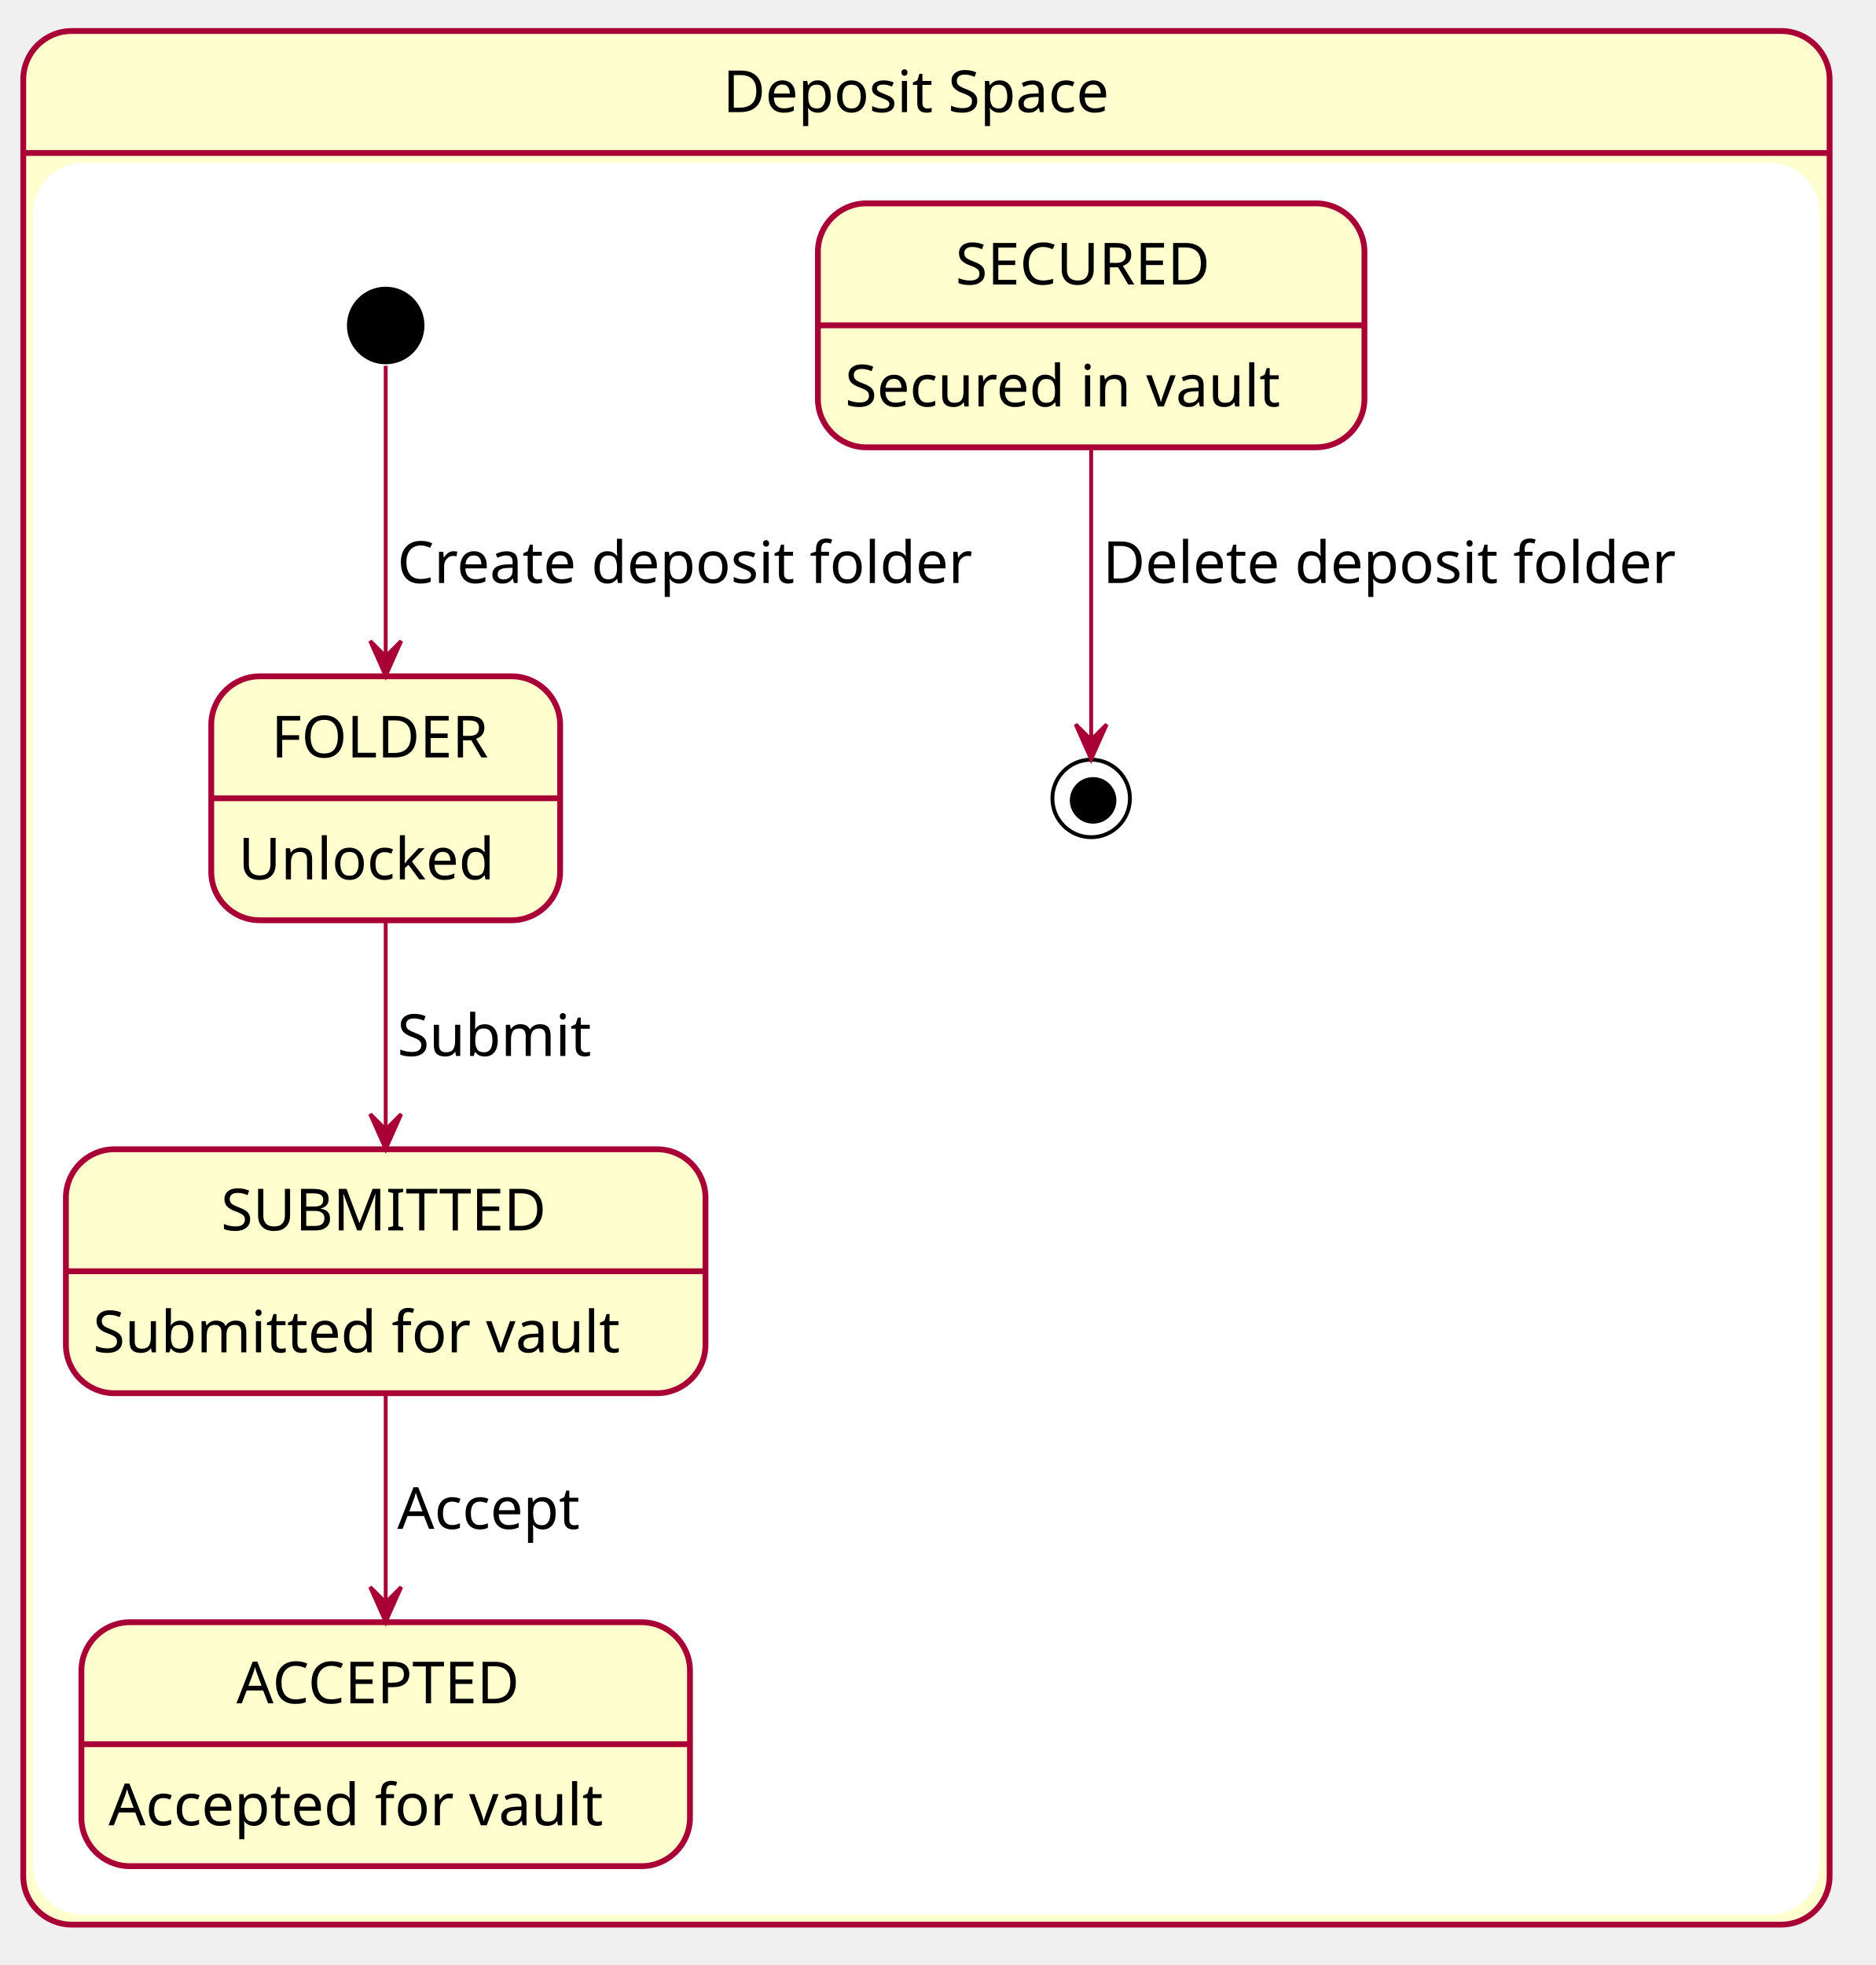
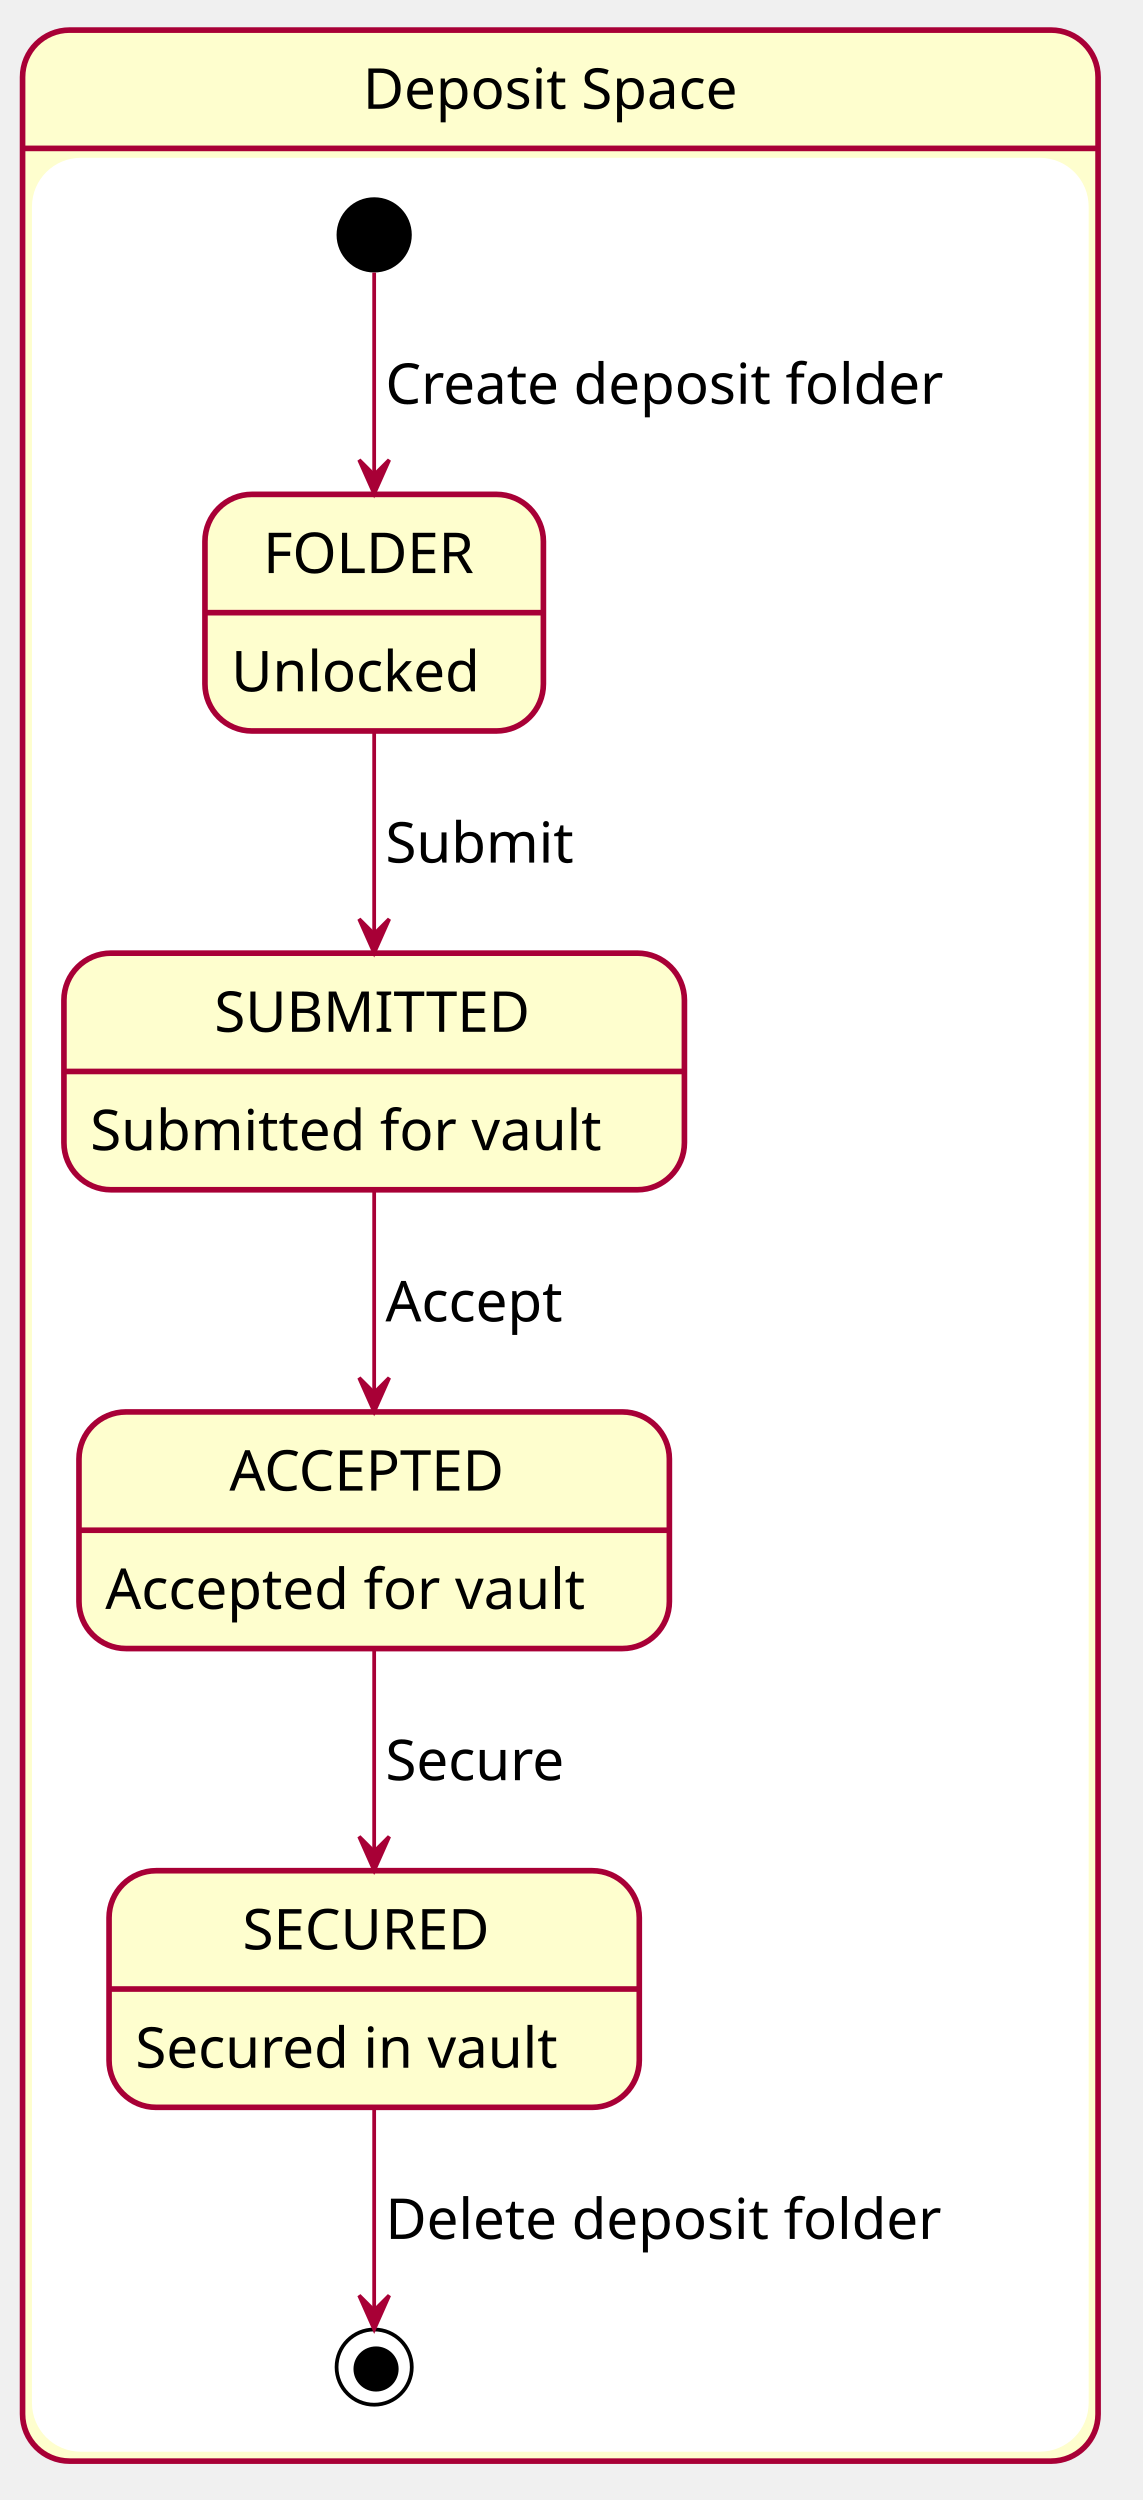
- <svg xmlns="http://www.w3.org/2000/svg" contentScriptType="application/ecmascript" contentStyleType="text/css" height="1056.25px" preserveAspectRatio="none" style="width:1008px;height:1056px;" version="1.1" viewBox="0 0 1008 1056" width="1008.333px" zoomAndPan="magnify">
+ <svg xmlns="http://www.w3.org/2000/svg" contentScriptType="application/ecmascript" contentStyleType="text/css" height="1385.417px" preserveAspectRatio="none" style="width:633px;height:1385px;" version="1.1" viewBox="0 0 633 1385" width="633.333px" zoomAndPan="magnify">
  <defs />
  <g>
-     <rect fill="#FEFECE" height="1017.627" rx="26.042" ry="26.042" style="stroke: #A80036; stroke-width: 3.125;" width="970.833" x="12.5" y="16.667" />
-     <rect fill="#FFFFFF" height="939.583" rx="26.042" ry="26.042" style="stroke: #FFFFFF; stroke-width: 2.083;" width="958.333" x="18.75" y="88.46" />
-     <line style="stroke: #A80036; stroke-width: 3.125;" x1="12.5" x2="983.333" y1="82.21" y2="82.21" />
-     <text fill="#000000" font-family="CMU Serif" font-size="31.25" lengthAdjust="spacingAndGlyphs" textLength="218.75" x="388.542" y="60.257">Deposit Space</text>
-     <rect fill="#FEFECE" height="131.087" rx="26.042" ry="26.042" style="stroke: #A80036; stroke-width: 3.125;" width="187.5" x="113.542" y="363.46" />
-     <line style="stroke: #A80036; stroke-width: 3.125;" x1="113.542" x2="301.042" y1="429.004" y2="429.004" />
-     <text fill="#000000" font-family="CMU Serif" font-size="31.25" lengthAdjust="spacingAndGlyphs" textLength="122.917" x="145.833" y="407.051">FOLDER</text>
-     <text fill="#000000" font-family="CMU Serif" font-size="31.25" lengthAdjust="spacingAndGlyphs" textLength="137.5" x="128.125" y="472.594">Unlocked</text>
-     <rect fill="#FEFECE" height="131.087" rx="26.042" ry="26.042" style="stroke: #A80036; stroke-width: 3.125;" width="343.75" x="35.417" y="617.627" />
-     <line style="stroke: #A80036; stroke-width: 3.125;" x1="35.417" x2="379.167" y1="683.171" y2="683.171" />
-     <text fill="#000000" font-family="CMU Serif" font-size="31.25" lengthAdjust="spacingAndGlyphs" textLength="177.083" x="118.75" y="661.217">SUBMITTED</text>
-     <text fill="#000000" font-family="CMU Serif" font-size="31.25" lengthAdjust="spacingAndGlyphs" textLength="293.75" x="50" y="726.761">Submitted for vault</text>
-     <rect fill="#FEFECE" height="131.087" rx="26.042" ry="26.042" style="stroke: #A80036; stroke-width: 3.125;" width="327.083" x="43.75" y="871.794" />
-     <line style="stroke: #A80036; stroke-width: 3.125;" x1="43.75" x2="370.833" y1="937.337" y2="937.337" />
-     <text fill="#000000" font-family="CMU Serif" font-size="31.25" lengthAdjust="spacingAndGlyphs" textLength="160.417" x="127.083" y="915.384">ACCEPTED</text>
-     <text fill="#000000" font-family="CMU Serif" font-size="31.25" lengthAdjust="spacingAndGlyphs" textLength="277.083" x="58.333" y="980.928">Accepted for vault</text>
-     <rect fill="#FEFECE" height="131.087" rx="26.042" ry="26.042" style="stroke: #A80036; stroke-width: 3.125;" width="293.75" x="439.583" y="109.294" />
-     <line style="stroke: #A80036; stroke-width: 3.125;" x1="439.583" x2="733.333" y1="174.837" y2="174.837" />
-     <text fill="#000000" font-family="CMU Serif" font-size="31.25" lengthAdjust="spacingAndGlyphs" textLength="145.833" x="513.542" y="152.884">SECURED</text>
-     <text fill="#000000" font-family="CMU Serif" font-size="31.25" lengthAdjust="spacingAndGlyphs" textLength="243.75" x="454.167" y="218.428">Secured in vault</text>
-     <ellipse cx="207.292" cy="174.919" fill="#000000" rx="20.833" ry="20.833" style="stroke: none; stroke-width: 2.083;" />
-     <ellipse cx="586.458" cy="429.085" fill="none" rx="20.833" ry="20.833" style="stroke: #000000; stroke-width: 2.083;" />
-     <ellipse cx="587.5" cy="430.127" fill="#000000" rx="12.5" ry="12.5" style="stroke: none; stroke-width: 2.083;" />
-     <path d="M207.292,196.589 C207.292,230.802 207.292,298.966 207.292,352.682 " fill="none" id="*start*DepositSpace-FOLDER" style="stroke: #A80036; stroke-width: 2.083;" />
-     <polygon fill="#A80036" points="207.292,363.218,215.625,344.468,207.292,352.801,198.958,344.468,207.292,363.218" style="stroke: #A80036; stroke-width: 2.083;" />
-     <text fill="#000000" font-family="CMU Serif" font-size="31.25" lengthAdjust="spacingAndGlyphs" textLength="318.75" x="213.542" y="313.301">Create deposit folder</text>
-     <path d="M207.292,495.201 C207.292,529.325 207.292,571.135 207.292,606.66 " fill="none" id="FOLDER-SUBMITTED" style="stroke: #A80036; stroke-width: 2.083;" />
-     <polygon fill="#A80036" points="207.292,617.467,215.625,598.717,207.292,607.051,198.958,598.717,207.292,617.467" style="stroke: #A80036; stroke-width: 2.083;" />
-     <text fill="#000000" font-family="CMU Serif" font-size="31.25" lengthAdjust="spacingAndGlyphs" textLength="108.333" x="213.542" y="567.467">Submit</text>
-     <path d="M207.292,749.368 C207.292,783.492 207.292,825.302 207.292,860.826 " fill="none" id="SUBMITTED-ACCEPTED" style="stroke: #A80036; stroke-width: 2.083;" />
-     <polygon fill="#A80036" points="207.292,871.634,215.625,852.884,207.292,861.217,198.958,852.884,207.292,871.634" style="stroke: #A80036; stroke-width: 2.083;" />
-     <text fill="#000000" font-family="CMU Serif" font-size="31.25" lengthAdjust="spacingAndGlyphs" textLength="104.167" x="213.542" y="821.634">Accept</text>
-     <path d="M586.458,241.035 C586.458,291.154 586.458,357.855 586.458,396.866 " fill="none" id="SECURED-*end*DepositSpace" style="stroke: #A80036; stroke-width: 2.083;" />
-     <polygon fill="#A80036" points="586.458,408.036,594.792,389.286,586.458,397.619,578.125,389.286,586.458,408.036" style="stroke: #A80036; stroke-width: 2.083;" />
-     <text fill="#000000" font-family="CMU Serif" font-size="31.25" lengthAdjust="spacingAndGlyphs" textLength="314.583" x="592.708" y="313.301">Delete deposit folder</text>
+     <rect fill="#FEFECE" height="1346.794" rx="26.042" ry="26.042" style="stroke: #A80036; stroke-width: 3.125;" width="595.833" x="12.5" y="16.667" />
+     <rect fill="#FFFFFF" height="1268.75" rx="26.042" ry="26.042" style="stroke: #FFFFFF; stroke-width: 2.083;" width="583.333" x="18.75" y="88.46" />
+     <line style="stroke: #A80036; stroke-width: 3.125;" x1="12.5" x2="608.333" y1="82.21" y2="82.21" />
+     <text fill="#000000" font-family="CMU Serif" font-size="31.25" lengthAdjust="spacingAndGlyphs" textLength="218.75" x="201.042" y="60.257">Deposit Space</text>
+     <rect fill="#FEFECE" height="131.087" rx="26.042" ry="26.042" style="stroke: #A80036; stroke-width: 3.125;" width="187.5" x="113.542" y="273.877" />
+     <line style="stroke: #A80036; stroke-width: 3.125;" x1="113.542" x2="301.042" y1="339.421" y2="339.421" />
+     <text fill="#000000" font-family="CMU Serif" font-size="31.25" lengthAdjust="spacingAndGlyphs" textLength="122.917" x="145.833" y="317.467">FOLDER</text>
+     <text fill="#000000" font-family="CMU Serif" font-size="31.25" lengthAdjust="spacingAndGlyphs" textLength="137.5" x="128.125" y="383.011">Unlocked</text>
+     <rect fill="#FEFECE" height="131.087" rx="26.042" ry="26.042" style="stroke: #A80036; stroke-width: 3.125;" width="343.75" x="35.417" y="528.044" />
+     <line style="stroke: #A80036; stroke-width: 3.125;" x1="35.417" x2="379.167" y1="593.587" y2="593.587" />
+     <text fill="#000000" font-family="CMU Serif" font-size="31.25" lengthAdjust="spacingAndGlyphs" textLength="177.083" x="118.75" y="571.634">SUBMITTED</text>
+     <text fill="#000000" font-family="CMU Serif" font-size="31.25" lengthAdjust="spacingAndGlyphs" textLength="293.75" x="50" y="637.178">Submitted for vault</text>
+     <rect fill="#FEFECE" height="131.087" rx="26.042" ry="26.042" style="stroke: #A80036; stroke-width: 3.125;" width="327.083" x="43.75" y="782.21" />
+     <line style="stroke: #A80036; stroke-width: 3.125;" x1="43.75" x2="370.833" y1="847.754" y2="847.754" />
+     <text fill="#000000" font-family="CMU Serif" font-size="31.25" lengthAdjust="spacingAndGlyphs" textLength="160.417" x="127.083" y="825.801">ACCEPTED</text>
+     <text fill="#000000" font-family="CMU Serif" font-size="31.25" lengthAdjust="spacingAndGlyphs" textLength="277.083" x="58.333" y="891.344">Accepted for vault</text>
+     <rect fill="#FEFECE" height="131.087" rx="26.042" ry="26.042" style="stroke: #A80036; stroke-width: 3.125;" width="293.75" x="60.417" y="1036.377" />
+     <line style="stroke: #A80036; stroke-width: 3.125;" x1="60.417" x2="354.167" y1="1101.921" y2="1101.921" />
+     <text fill="#000000" font-family="CMU Serif" font-size="31.25" lengthAdjust="spacingAndGlyphs" textLength="145.833" x="134.375" y="1079.967">SECURED</text>
+     <text fill="#000000" font-family="CMU Serif" font-size="31.25" lengthAdjust="spacingAndGlyphs" textLength="243.75" x="75" y="1145.511">Secured in vault</text>
+     <ellipse cx="207.292" cy="130.127" fill="#000000" rx="20.833" ry="20.833" style="stroke: none; stroke-width: 2.083;" />
+     <ellipse cx="207.292" cy="1311.377" fill="none" rx="20.833" ry="20.833" style="stroke: #000000; stroke-width: 2.083;" />
+     <ellipse cx="208.333" cy="1312.419" fill="#000000" rx="12.5" ry="12.5" style="stroke: none; stroke-width: 2.083;" />
+     <path d="M207.292,150.968 C207.292,176.874 207.292,222.548 207.292,262.452 " fill="none" id="*start*DepositSpace-FOLDER" style="stroke: #A80036; stroke-width: 2.083;" />
+     <polygon fill="#A80036" points="207.292,273.533,215.625,254.783,207.292,263.116,198.958,254.783,207.292,273.533" style="stroke: #A80036; stroke-width: 2.083;" />
+     <text fill="#000000" font-family="CMU Serif" font-size="31.25" lengthAdjust="spacingAndGlyphs" textLength="318.75" x="213.542" y="223.717">Create deposit folder</text>
+     <path d="M207.292,405.618 C207.292,439.742 207.292,481.552 207.292,517.076 " fill="none" id="FOLDER-SUBMITTED" style="stroke: #A80036; stroke-width: 2.083;" />
+     <polygon fill="#A80036" points="207.292,527.884,215.625,509.134,207.292,517.467,198.958,509.134,207.292,527.884" style="stroke: #A80036; stroke-width: 2.083;" />
+     <text fill="#000000" font-family="CMU Serif" font-size="31.25" lengthAdjust="spacingAndGlyphs" textLength="108.333" x="213.542" y="477.884">Submit</text>
+     <path d="M207.292,659.784 C207.292,693.909 207.292,735.719 207.292,771.243 " fill="none" id="SUBMITTED-ACCEPTED" style="stroke: #A80036; stroke-width: 2.083;" />
+     <polygon fill="#A80036" points="207.292,782.051,215.625,763.301,207.292,771.634,198.958,763.301,207.292,782.051" style="stroke: #A80036; stroke-width: 2.083;" />
+     <text fill="#000000" font-family="CMU Serif" font-size="31.25" lengthAdjust="spacingAndGlyphs" textLength="104.167" x="213.542" y="732.051">Accept</text>
+     <path d="M207.292,913.951 C207.292,948.075 207.292,989.885 207.292,1025.41 " fill="none" id="ACCEPTED-SECURED" style="stroke: #A80036; stroke-width: 2.083;" />
+     <polygon fill="#A80036" points="207.292,1036.217,215.625,1017.467,207.292,1025.801,198.958,1017.467,207.292,1036.217" style="stroke: #A80036; stroke-width: 2.083;" />
+     <text fill="#000000" font-family="CMU Serif" font-size="31.25" lengthAdjust="spacingAndGlyphs" textLength="106.25" x="213.542" y="986.217">Secure</text>
+     <path d="M207.292,1167.675 C207.292,1204.943 207.292,1249.907 207.292,1279.498 " fill="none" id="SECURED-*end*DepositSpace" style="stroke: #A80036; stroke-width: 2.083;" />
+     <polygon fill="#A80036" points="207.292,1290.415,215.625,1271.665,207.292,1279.998,198.958,1271.665,207.292,1290.415" style="stroke: #A80036; stroke-width: 2.083;" />
+     <text fill="#000000" font-family="CMU Serif" font-size="31.25" lengthAdjust="spacingAndGlyphs" textLength="314.583" x="213.542" y="1240.384">Delete deposit folder</text>
  </g>
</svg>
